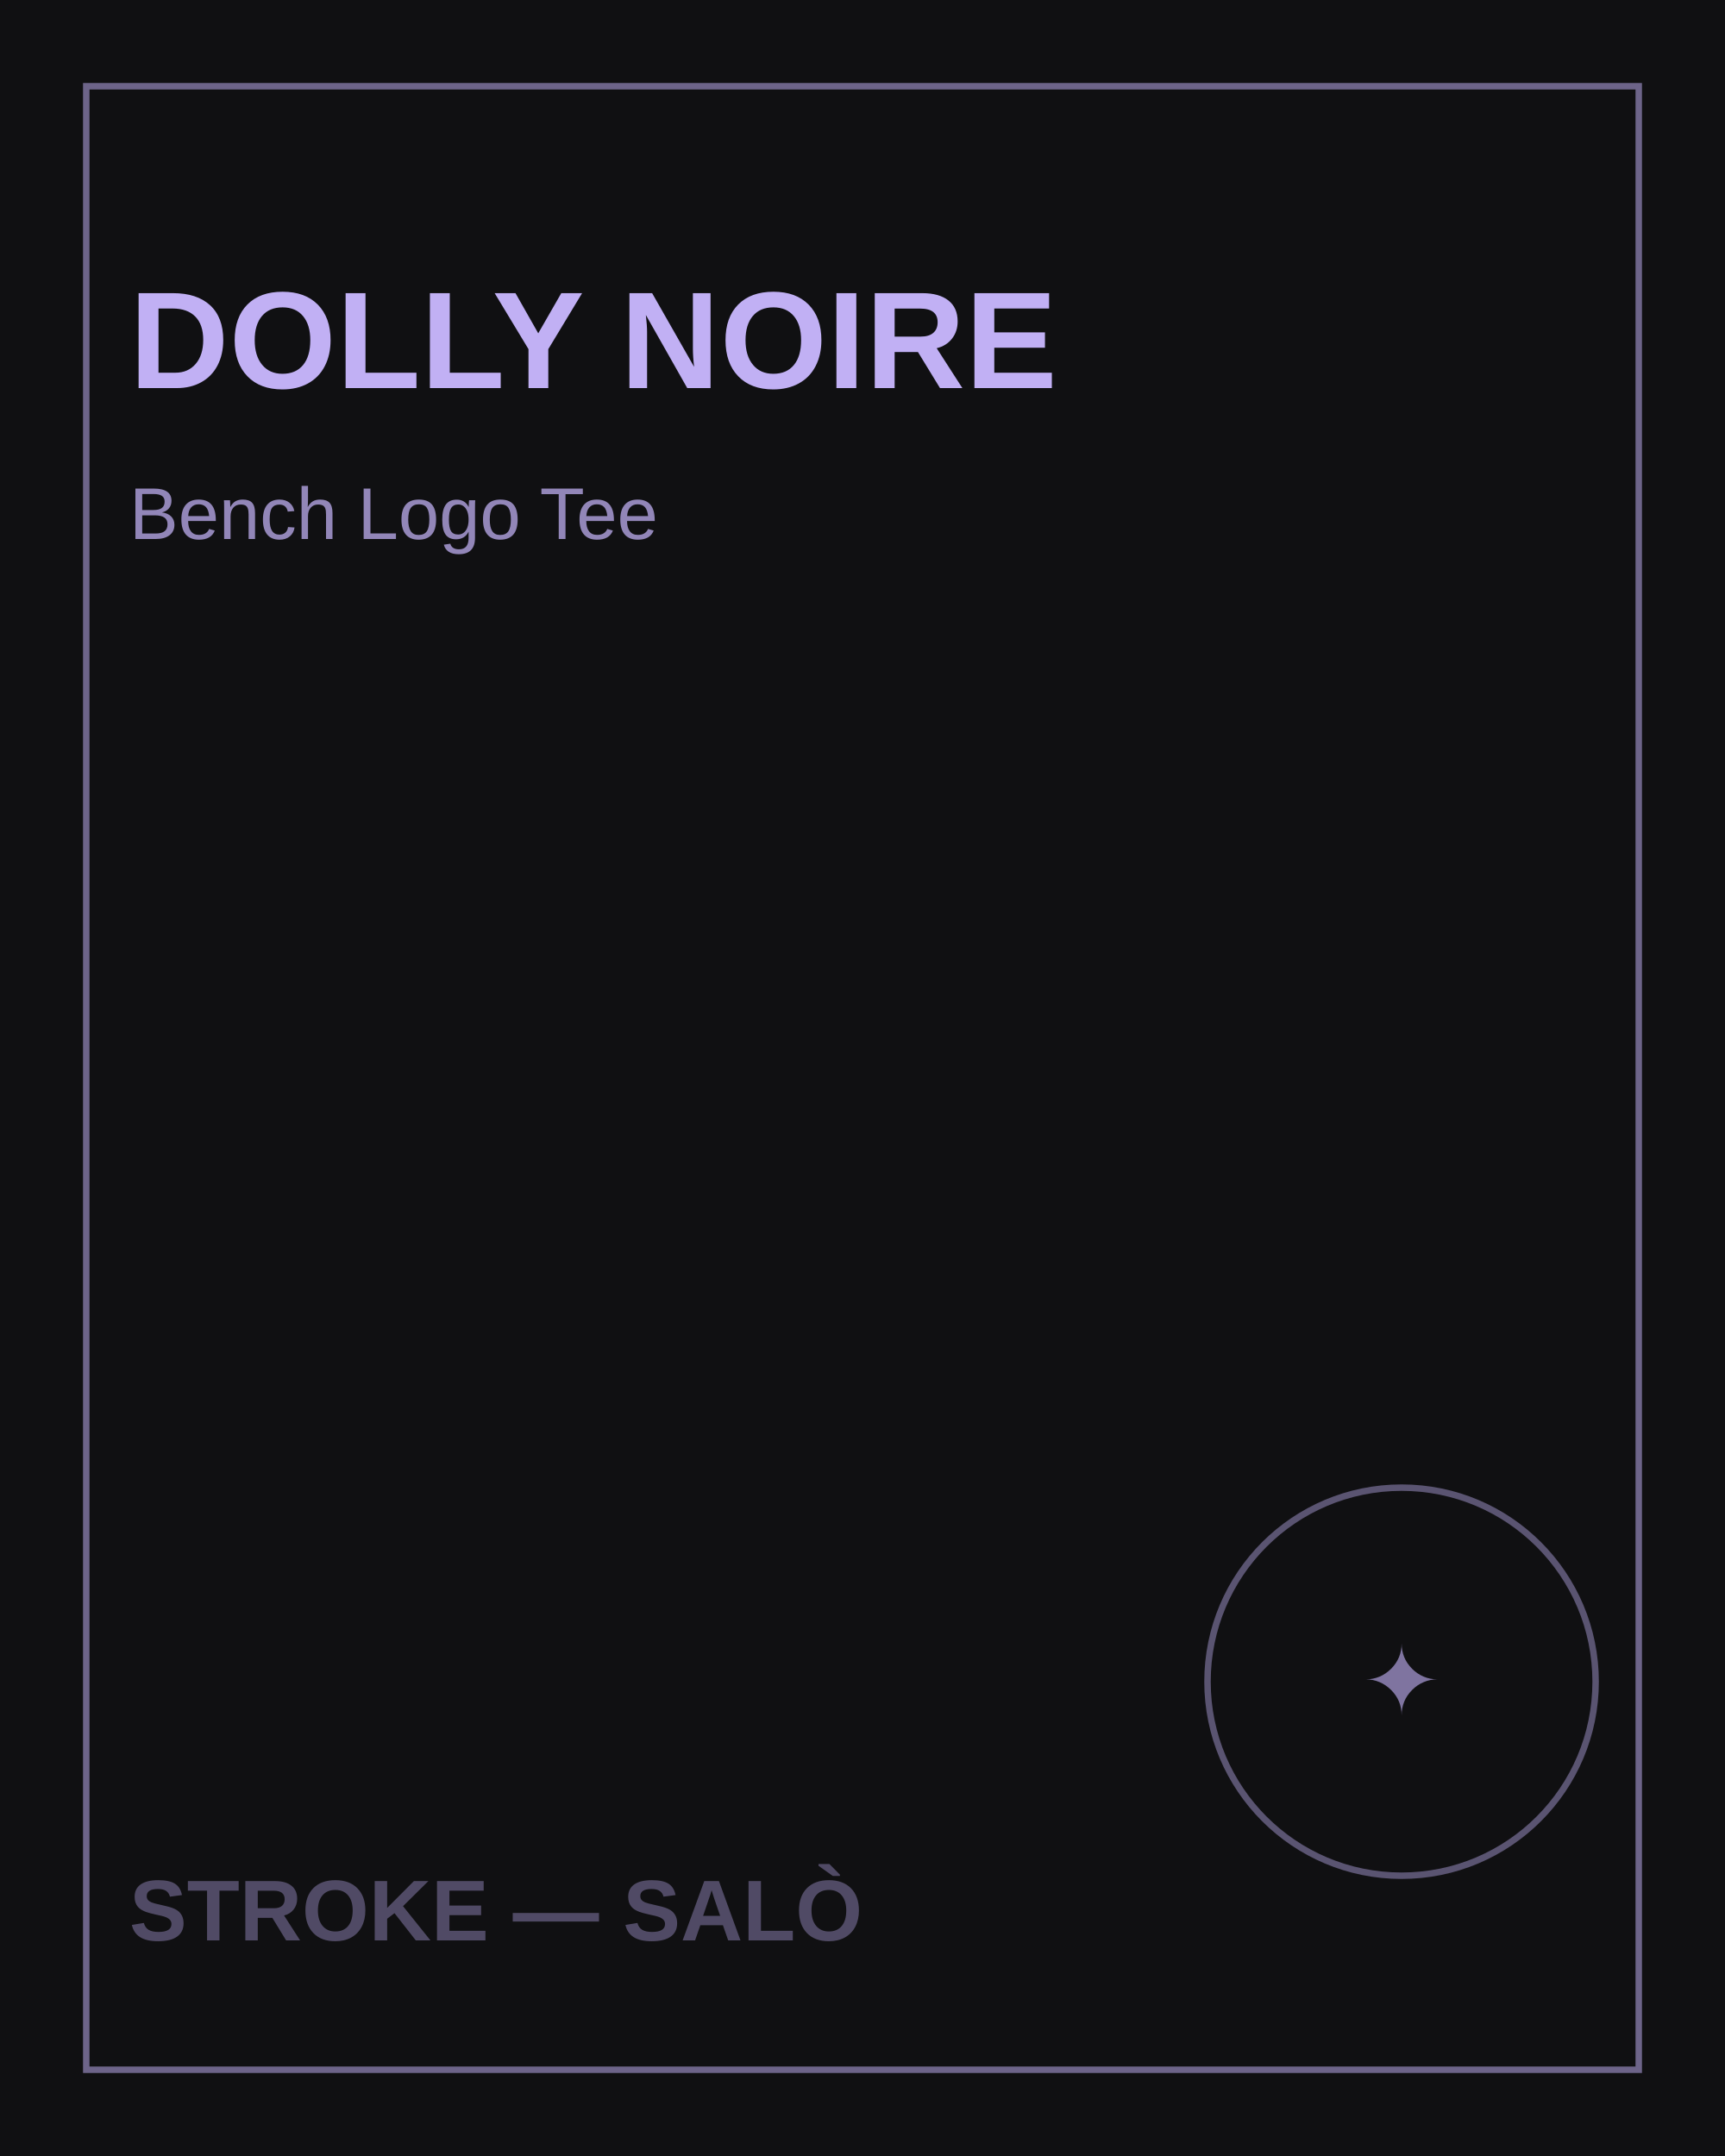
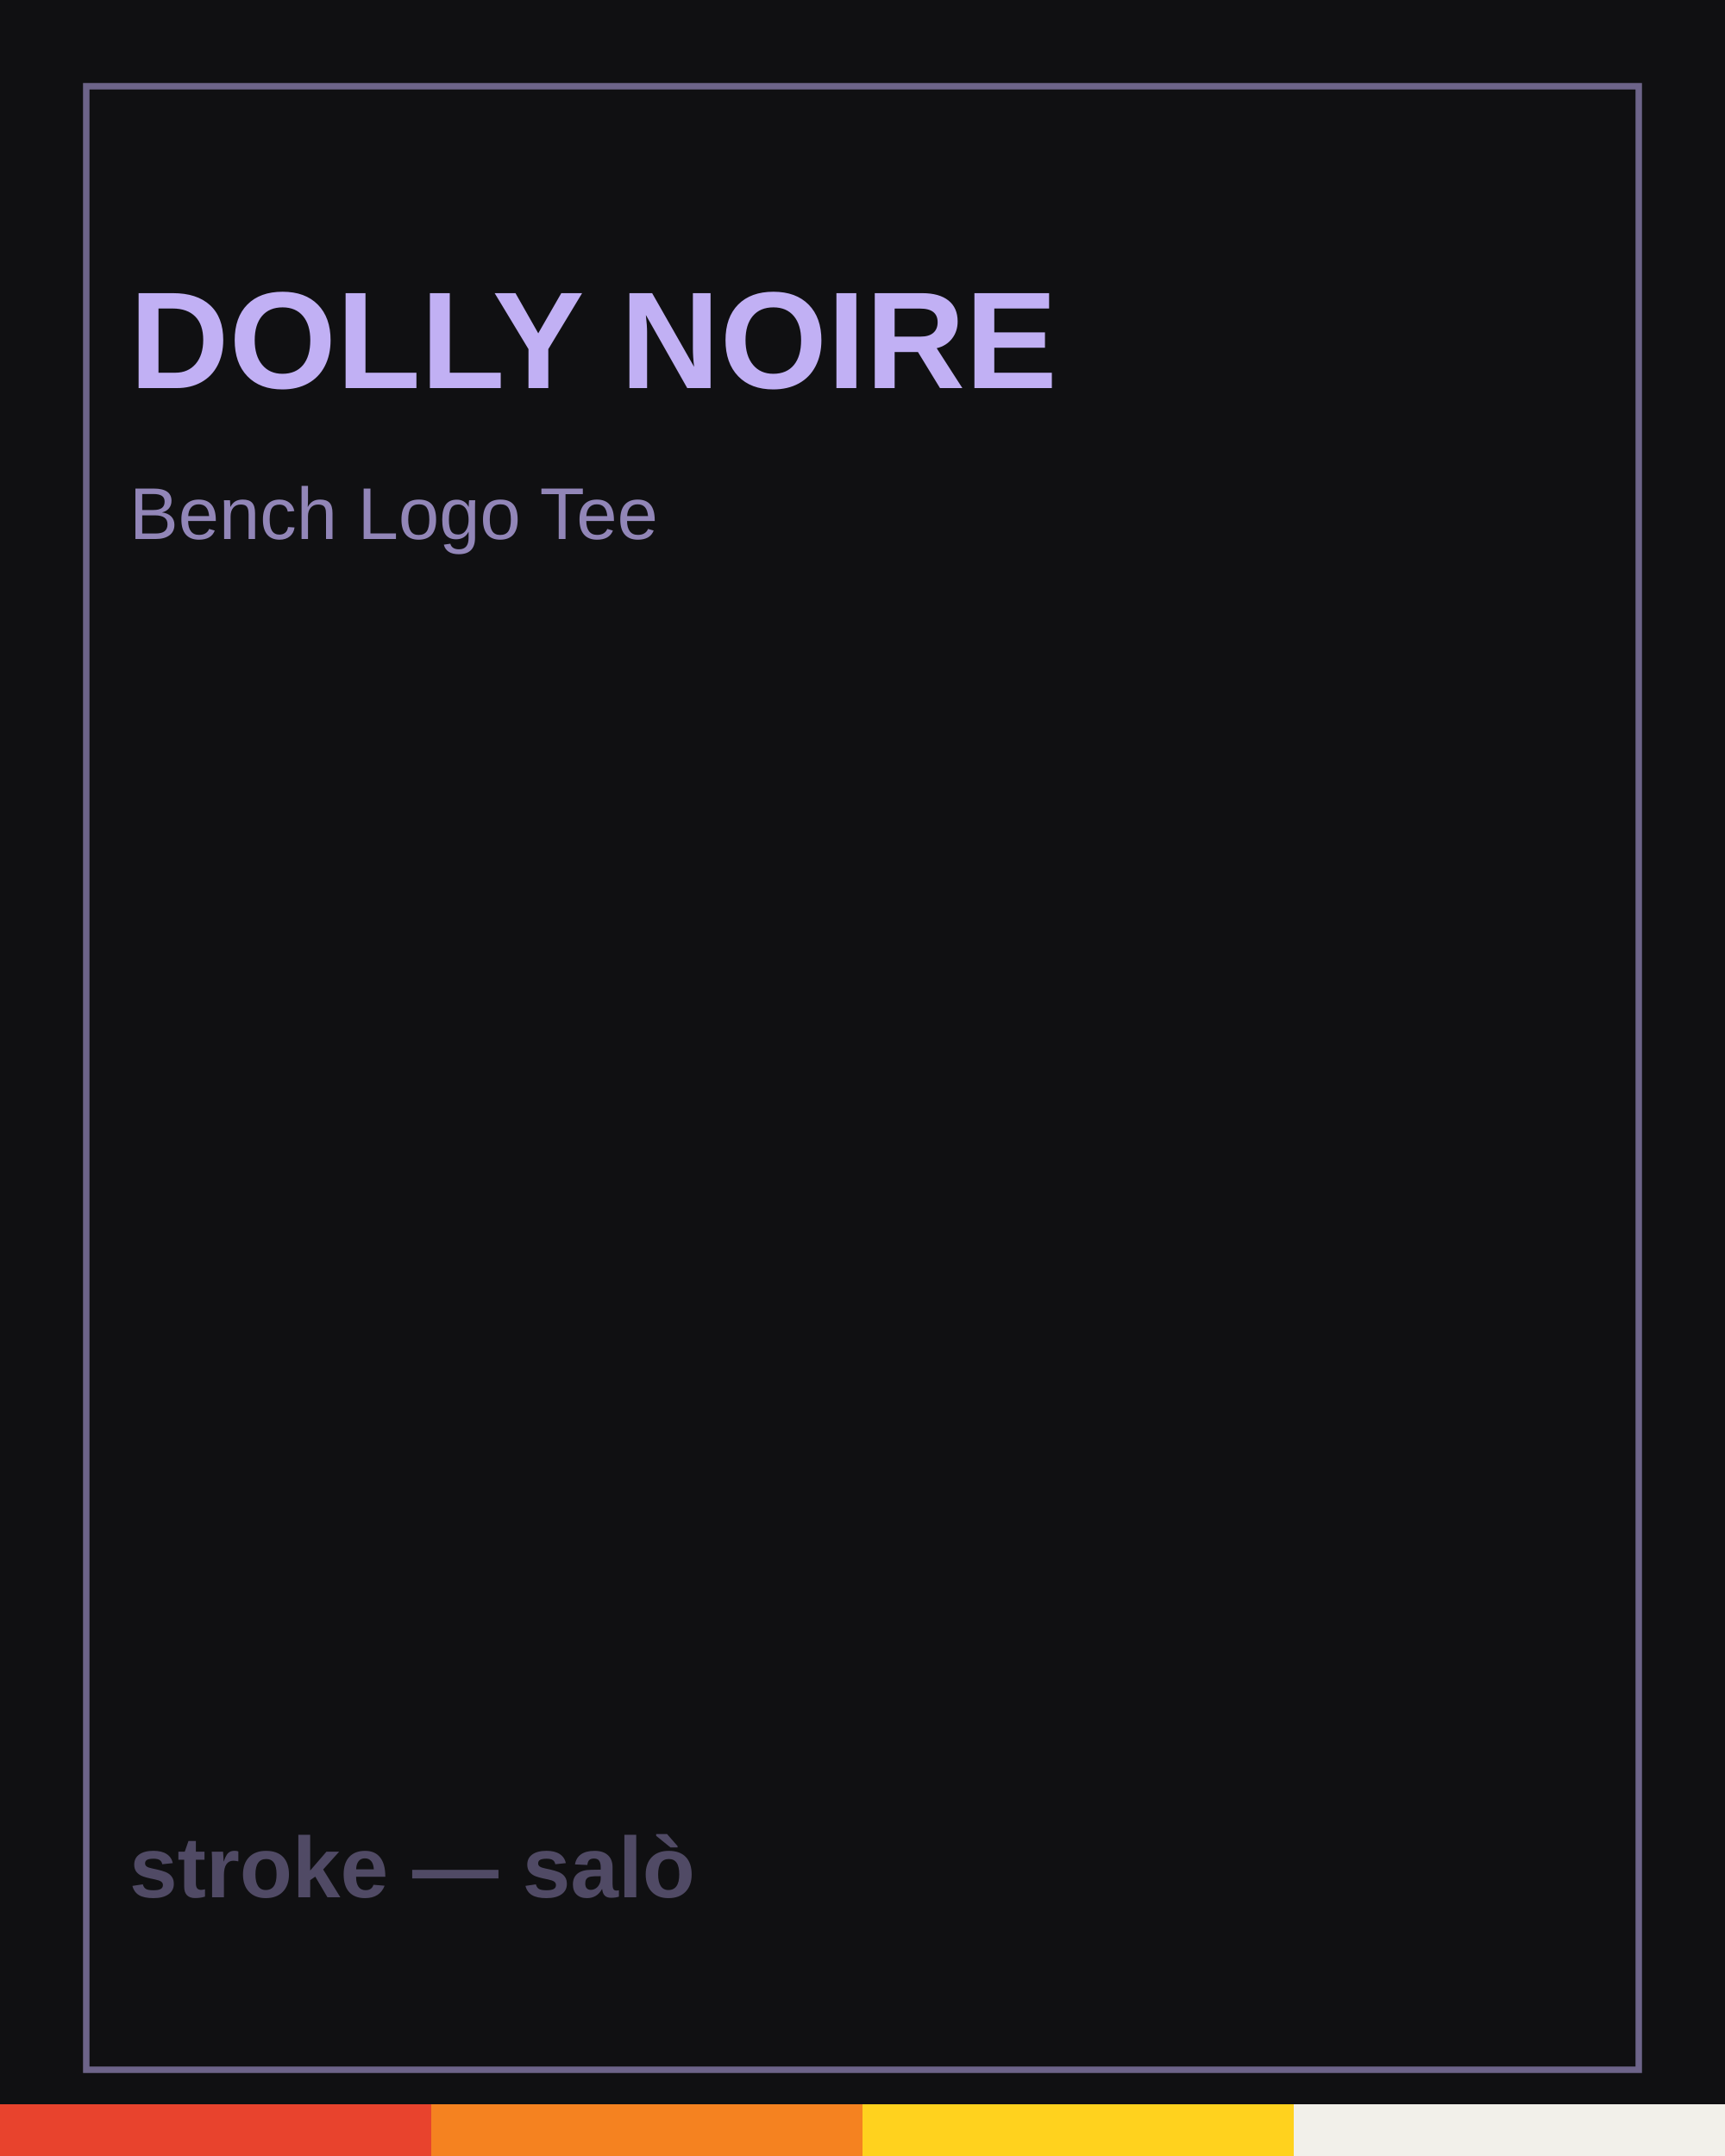
<svg xmlns="http://www.w3.org/2000/svg" width="800" height="1000" viewBox="0 0 800 1000">
  <rect width="800" height="1000" fill="#101012" />
  <rect x="40" y="40" width="720" height="920" fill="none" stroke="#c9b8ff" stroke-width="3" opacity="0.5" />
  <text x="60" y="180" font-family="Arial Black, Arial, sans-serif" font-size="64" font-weight="900" fill="#c9b8ff" opacity="0.95">DOLLY NOIRE</text>
  <text x="60" y="250" font-family="Arial, sans-serif" font-size="34" fill="#c9b8ff" opacity="0.7">Bench Logo Tee</text>
-   <text x="60" y="900" font-family="Arial Black, Arial, sans-serif" font-size="40" font-weight="900" fill="#c9b8ff" opacity="0.35">STROKE — SALÒ</text>
-   <circle cx="650" cy="780" r="90" fill="none" stroke="#c9b8ff" stroke-width="3" opacity="0.4" />
-   <text x="650" y="795" text-anchor="middle" font-family="Arial Black, Arial, sans-serif" font-size="44" font-weight="900" fill="#c9b8ff" opacity="0.6">✦</text>
+   <text x="60" y="880" font-family="Arial Black, Arial, sans-serif" font-size="40" font-weight="900" fill="#c9b8ff" opacity="0.35">stroke — salò</text>
+   <rect x="0" y="976" width="200" height="24" fill="#e8432d" />
+   <rect x="200" y="976" width="200" height="24" fill="#f58220" />
+   <rect x="400" y="976" width="200" height="24" fill="#ffd21e" />
+   <rect x="600" y="976" width="200" height="24" fill="#f2f0ea" />
</svg>
